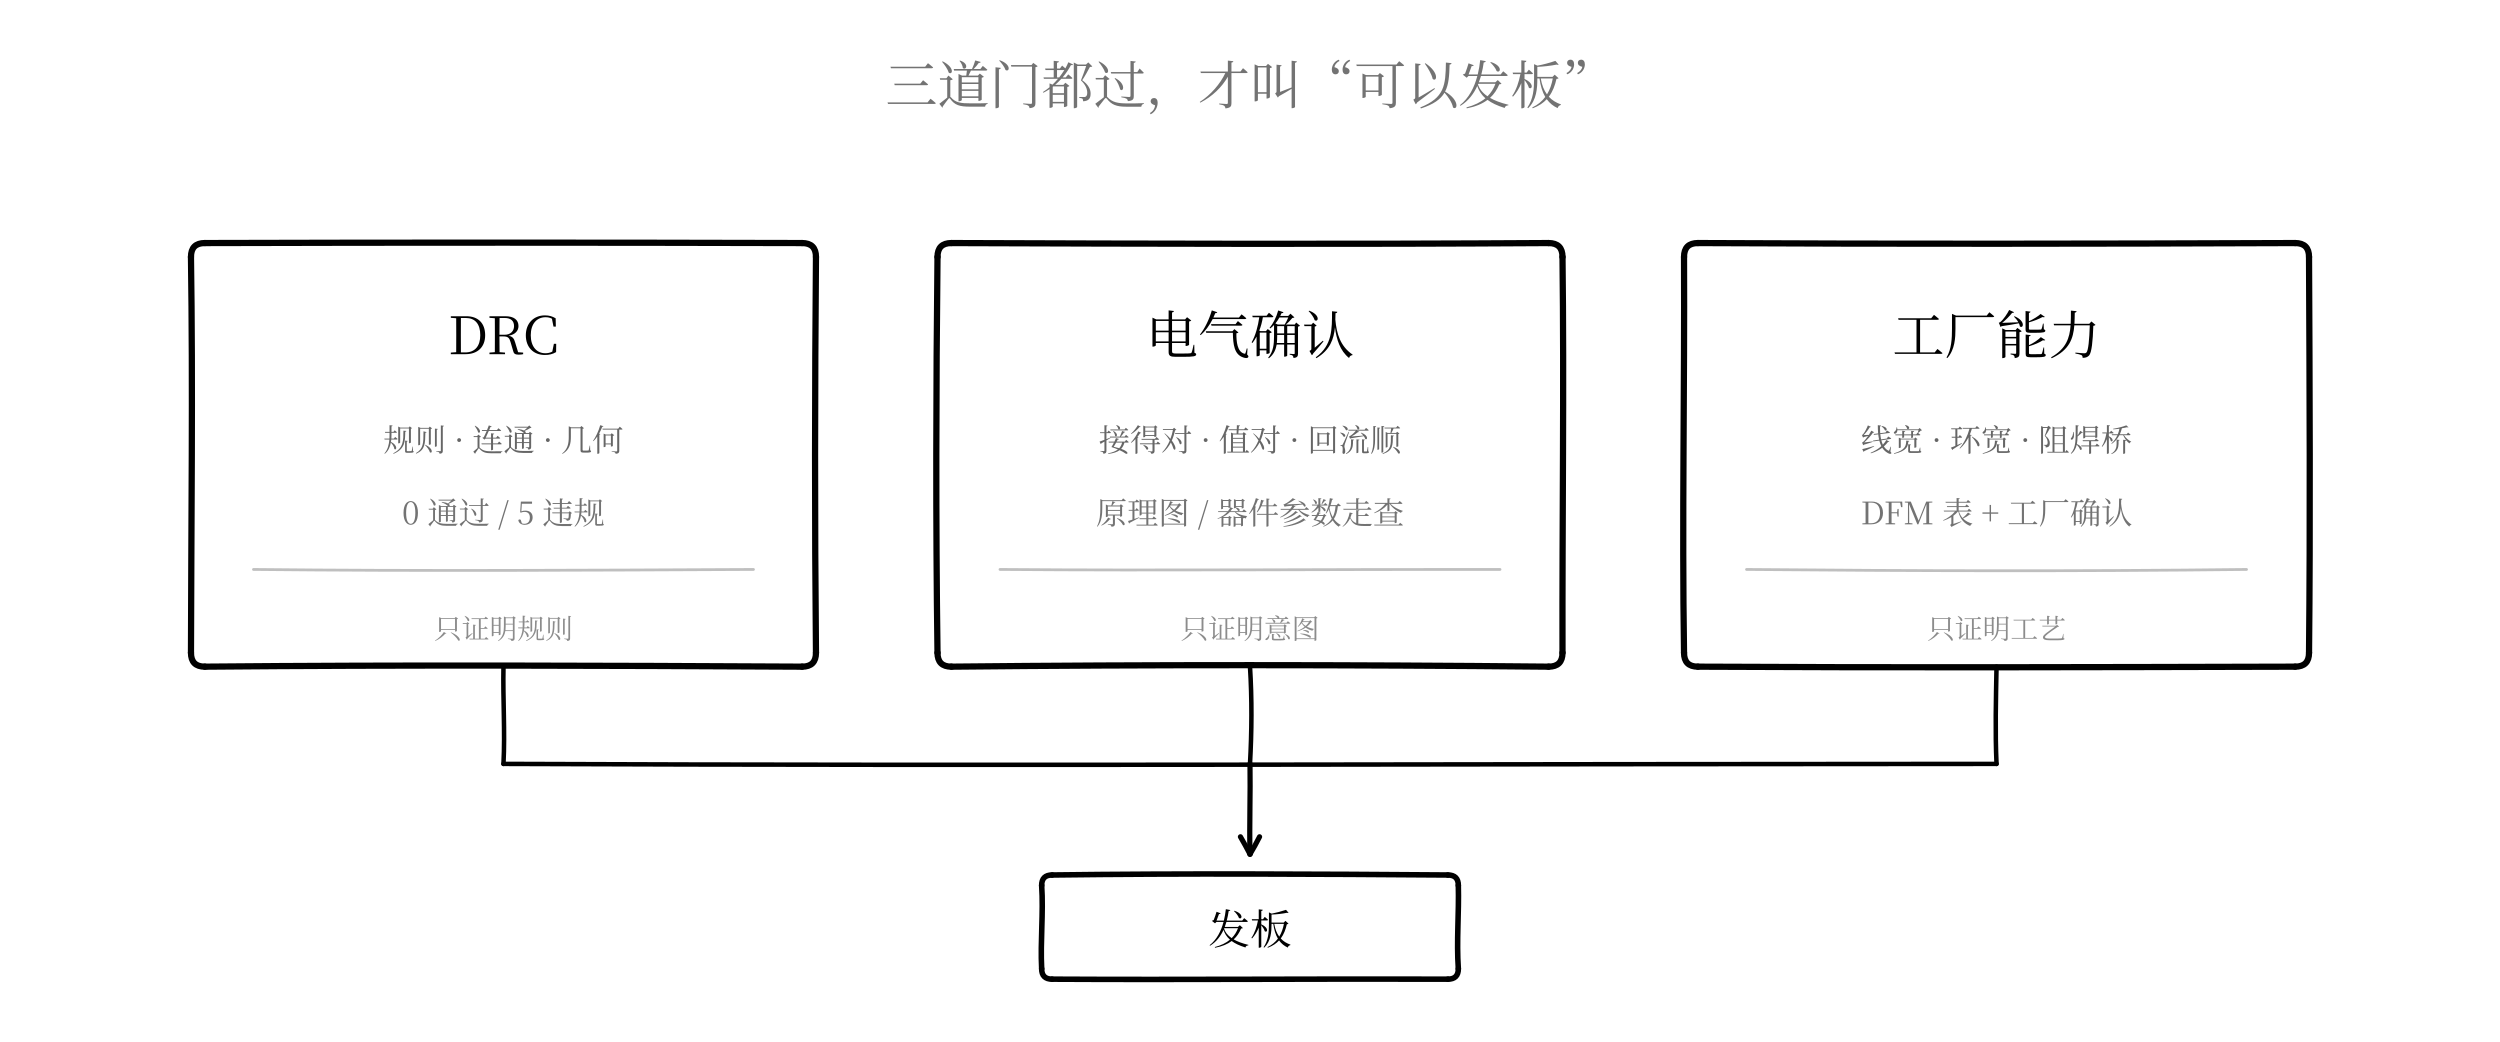
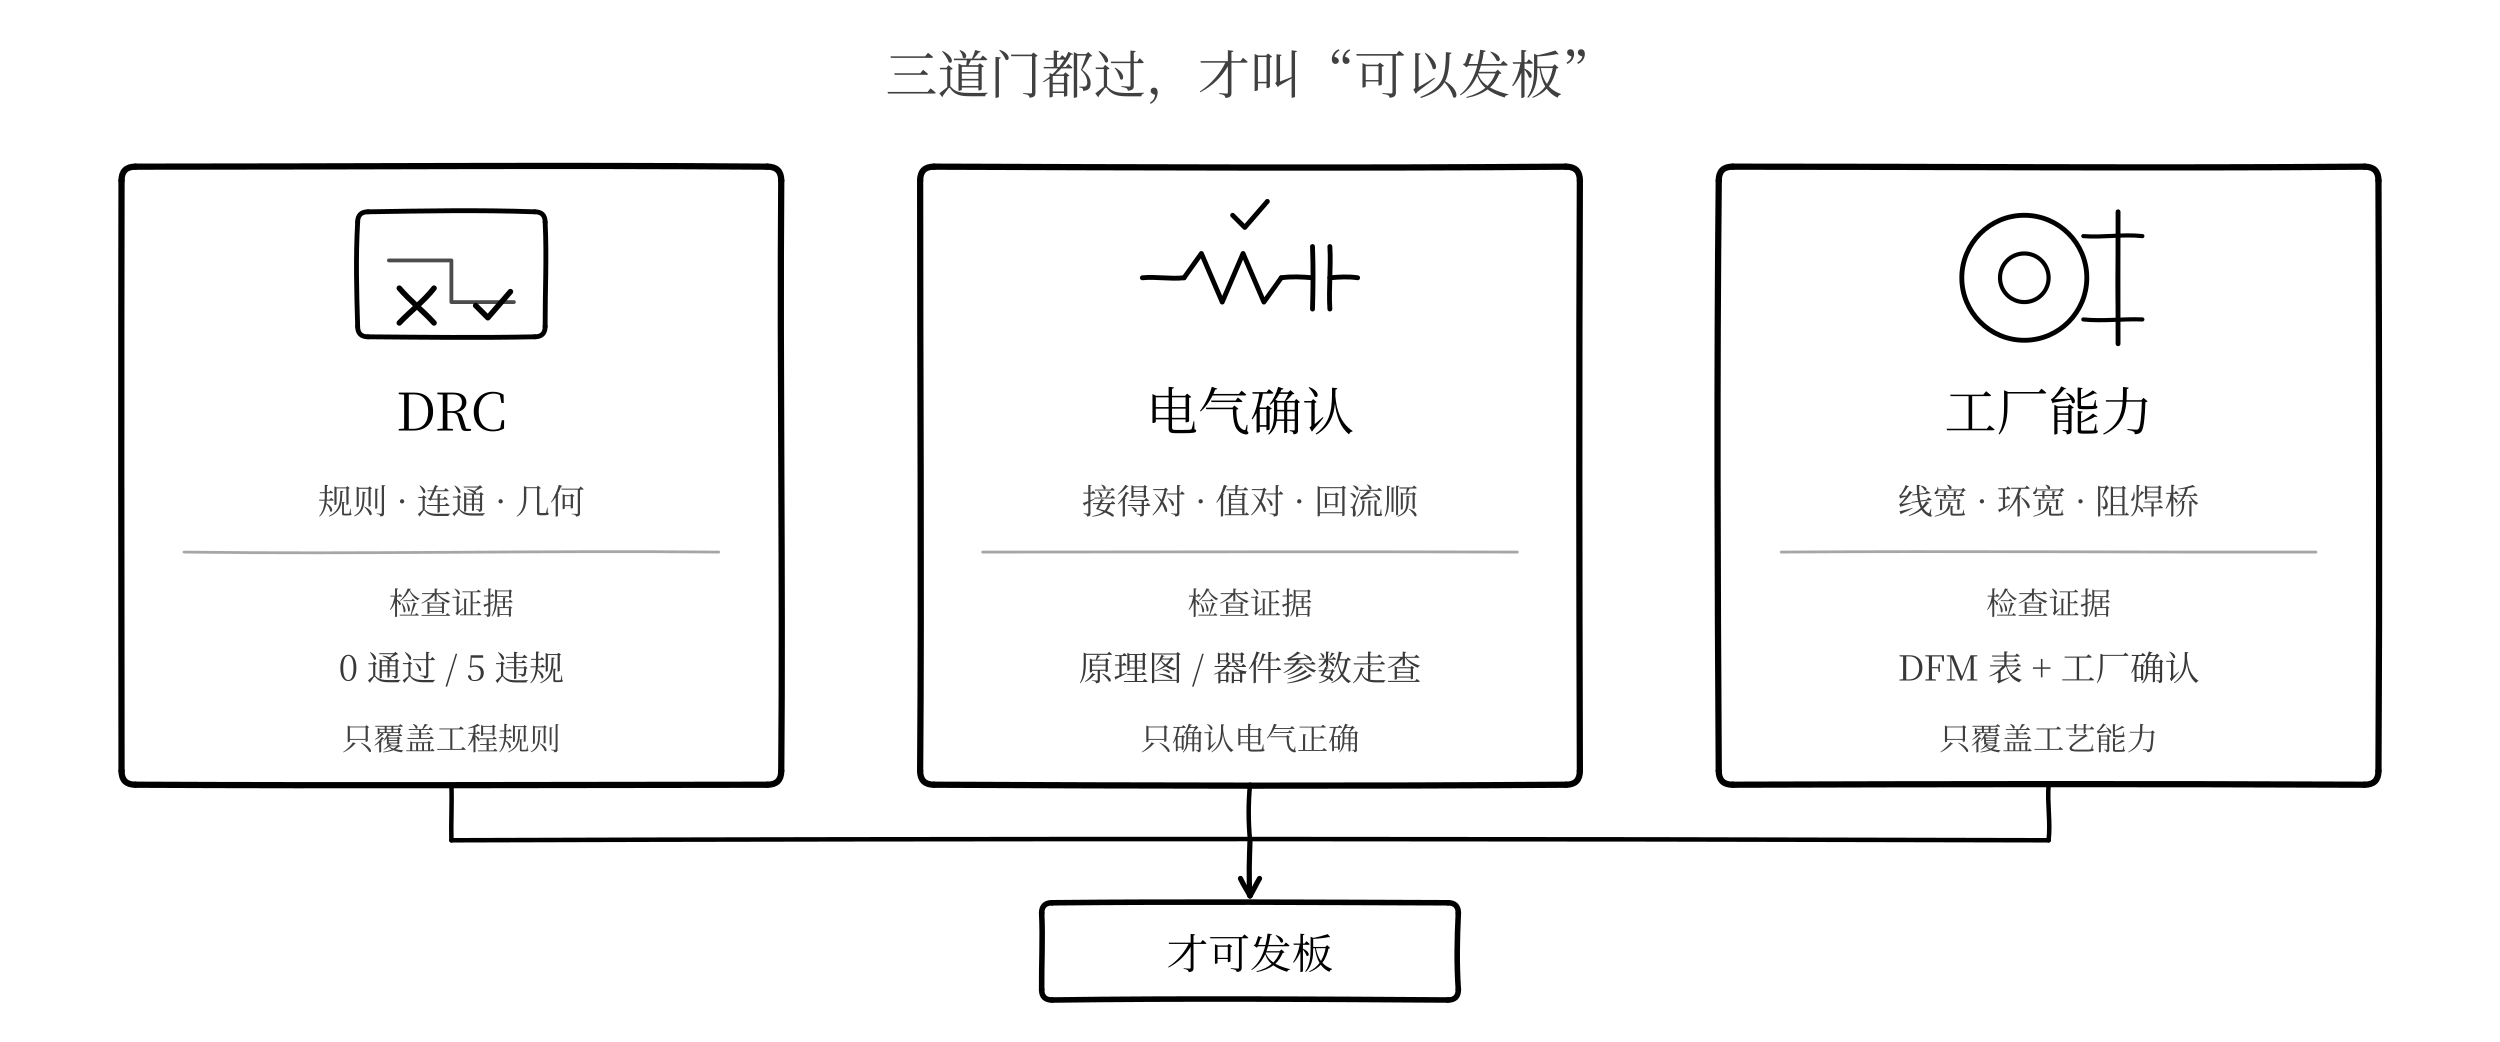
<svg xmlns="http://www.w3.org/2000/svg" viewBox="0 0 720 300" fill="none" stroke="currentColor" stroke-width="2.2" stroke-linecap="round" stroke-linejoin="round">
-   <text x="360" y="30" font-size="15" text-anchor="middle" font-family="Noto Serif CJK SC, Songti SC, SimSun, serif" fill="currentColor" stroke="none" opacity="0.55">三道门都过，才叫“可以发板”</text>
-   <path d="M59 70C116.33 69.83 173.67 69.85 231 70" stroke-width="1.8" />
-   <path d="M235 74C234.68 112 234.62 150 235 188" stroke-width="1.8" />
-   <path d="M231 192C173.67 191.69 116.33 191.47 59 192" stroke-width="1.8" />
-   <path d="M55 188C55.08 150 55.56 112 55 74" stroke-width="1.8" />
-   <path d="M55 74Q55 70 59 70" stroke-width="1.8" />
-   <path d="M231 70Q235 70 235 74" stroke-width="1.8" />
-   <path d="M235 188Q235 192 231 192" stroke-width="1.8" />
-   <path d="M59 192Q55 192 55 188" stroke-width="1.8" />
-   <text x="145" y="102" font-size="15" text-anchor="middle" font-family="Noto Serif CJK SC, Songti SC, SimSun, serif" fill="currentColor" stroke="none">DRC</text>
-   <text x="145" y="130" font-size="9" text-anchor="middle" font-family="Noto Serif CJK SC, Songti SC, SimSun, serif" fill="currentColor" stroke="none" opacity="0.6">规则 · 连通 · 几何</text>
-   <text x="145" y="151" font-size="9" text-anchor="middle" font-family="Noto Serif CJK SC, Songti SC, SimSun, serif" fill="currentColor" stroke="none" opacity="0.55">0 通过 / 5 违规</text>
-   <path d="M73 164C121 164.52 169 164.23 217 164" stroke-width="0.8" opacity="0.25" />
-   <text x="145" y="184" font-size="8" text-anchor="middle" font-family="Noto Serif CJK SC, Songti SC, SimSun, serif" fill="currentColor" stroke="none" opacity="0.45">只证明规则</text>
-   <path d="M145 192C144.81 201.33 145.48 210.67 145 220" stroke-width="1.3" />
-   <path d="M274 70C331.33 70.21 388.67 70.37 446 70" stroke-width="1.8" />
-   <path d="M450 74C450.47 112 449.91 150 450 188" stroke-width="1.8" />
-   <path d="M446 192C388.67 191.44 331.33 191.4 274 192" stroke-width="1.8" />
-   <path d="M270 188C269.49 150 269.59 112 270 74" stroke-width="1.8" />
-   <path d="M270 74Q270 70 274 70" stroke-width="1.8" />
-   <path d="M446 70Q450 70 450 74" stroke-width="1.8" />
-   <path d="M450 188Q450 192 446 192" stroke-width="1.8" />
-   <path d="M274 192Q270 192 270 188" stroke-width="1.8" />
-   <text x="360" y="102" font-size="15" text-anchor="middle" font-family="Noto Serif CJK SC, Songti SC, SimSun, serif" fill="currentColor" stroke="none">电气确认</text>
-   <text x="360" y="130" font-size="9" text-anchor="middle" font-family="Noto Serif CJK SC, Songti SC, SimSun, serif" fill="currentColor" stroke="none" opacity="0.6">接得对 · 值对 · 回流顺</text>
-   <text x="360" y="151" font-size="9" text-anchor="middle" font-family="Noto Serif CJK SC, Songti SC, SimSun, serif" fill="currentColor" stroke="none" opacity="0.55">原理图 / 器件参数走查</text>
-   <path d="M288 164C336 164.4 384 163.92 432 164" stroke-width="0.8" opacity="0.25" />
-   <text x="360" y="184" font-size="8" text-anchor="middle" font-family="Noto Serif CJK SC, Songti SC, SimSun, serif" fill="currentColor" stroke="none" opacity="0.45">只证明意图</text>
-   <path d="M360 192C360.58 201.33 360.51 210.67 360 220" stroke-width="1.3" />
-   <path d="M489 70C546.33 70.3 603.67 70.22 661 70" stroke-width="1.8" />
-   <path d="M665 74C665.17 112 665.38 150 665 188" stroke-width="1.8" />
-   <path d="M661 192C603.67 192.15 546.33 192.32 489 192" stroke-width="1.8" />
-   <path d="M485 188C484.41 150 485.18 112 485 74" stroke-width="1.8" />
-   <path d="M485 74Q485 70 489 70" stroke-width="1.8" />
-   <path d="M661 70Q665 70 665 74" stroke-width="1.8" />
-   <path d="M665 188Q665 192 661 192" stroke-width="1.8" />
-   <path d="M489 192Q485 192 485 188" stroke-width="1.8" />
-   <text x="575" y="102" font-size="15" text-anchor="middle" font-family="Noto Serif CJK SC, Songti SC, SimSun, serif" fill="currentColor" stroke="none">工厂能力</text>
-   <text x="575" y="130" font-size="9" text-anchor="middle" font-family="Noto Serif CJK SC, Songti SC, SimSun, serif" fill="currentColor" stroke="none" opacity="0.6">线宽 · 环宽 · 阻焊桥</text>
-   <text x="575" y="151" font-size="9" text-anchor="middle" font-family="Noto Serif CJK SC, Songti SC, SimSun, serif" fill="currentColor" stroke="none" opacity="0.55">DFM 表 + 工厂确认</text>
-   <path d="M503 164C551 164.44 599 164.57 647 164" stroke-width="0.8" opacity="0.25" />
-   <text x="575" y="184" font-size="8" text-anchor="middle" font-family="Noto Serif CJK SC, Songti SC, SimSun, serif" fill="currentColor" stroke="none" opacity="0.45">只证明工艺</text>
-   <path d="M575 192C574.83 201.33 574.58 210.67 575 220" stroke-width="1.3" />
-   <path d="M145 220C288.33 220.61 431.67 220 575 220" stroke-width="1.3" />
-   <path d="M360 220C360.15 228.67 359.79 237.33 360 246" stroke-width="1.5" />
-   <path d="M360 246C360.98 244.37 361.89 242.7 362.75 241" stroke-width="1.5" />
-   <path d="M360 246C359.1 244.32 358.24 242.63 357.25 241" stroke-width="1.5" />
-   <path d="M303 252C341 251.51 379 251.72 417 252" stroke-width="1.6" />
-   <path d="M420 255C420.21 263 419.45 271 420 279" stroke-width="1.6" />
-   <path d="M417 282C379 281.87 341 282.22 303 282" stroke-width="1.6" />
-   <path d="M300 279C299.59 271 300.53 263 300 255" stroke-width="1.6" />
-   <path d="M300 255Q300 252 303 252" stroke-width="1.6" />
-   <path d="M417 252Q420 252 420 255" stroke-width="1.6" />
-   <path d="M420 279Q420 282 417 282" stroke-width="1.6" />
-   <path d="M303 282Q300 282 300 279" stroke-width="1.6" />
-   <text x="360" y="272" font-size="12" text-anchor="middle" font-family="Noto Serif CJK SC, Songti SC, SimSun, serif" fill="currentColor" stroke="none">发板</text>
+   <text x="360" y="27" font-size="15" text-anchor="middle" font-family="Noto Serif CJK SC, Songti SC, SimSun, serif" fill="currentColor" stroke="none" opacity="0.75">三道门都过，才叫“可以发板”</text>
+   <path d="M39 48C99.67 48.01 160.33 47.52 221 48" stroke-width="1.8" />
+   <path d="M225 52C224.55 108.67 225.51 165.33 225 222" stroke-width="1.8" />
+   <path d="M221 226C160.33 226.04 99.67 226.3 39 226" stroke-width="1.8" />
+   <path d="M35 222C34.93 165.33 34.88 108.67 35 52" stroke-width="1.8" />
+   <path d="M35 52Q35 48 39 48" stroke-width="1.8" />
+   <path d="M221 48Q225 48 225 52" stroke-width="1.8" />
+   <path d="M225 222Q225 226 221 226" stroke-width="1.8" />
+   <path d="M39 226Q35 226 35 222" stroke-width="1.8" />
+   <path d="M106 61C122 60.74 138 60.43 154 61" stroke-width="1.4" />
+   <path d="M157 64C157.5 74 156.96 84 157 94" stroke-width="1.4" />
+   <path d="M154 97C138 97.33 122 97.13 106 97" stroke-width="1.4" />
+   <path d="M103 94C102.7 84 102.43 74 103 64" stroke-width="1.4" />
+   <path d="M103 64Q103 61 106 61" stroke-width="1.4" />
+   <path d="M154 61Q157 61 157 64" stroke-width="1.4" />
+   <path d="M157 94Q157 97 154 97" stroke-width="1.4" />
+   <path d="M106 97Q103 97 103 94" stroke-width="1.4" />
+   <path d="M112 75h18v12h18" stroke-width="1.1" opacity="0.7" />
+   <path d="M115 83C118.06 86.61 121.83 89.5 125 93" stroke-width="1.6" />
+   <path d="M125 83C122.09 86.75 118.23 89.56 115 93" stroke-width="1.6" />
+   <path d="M137 88l3.5 3.5L147 84.0" stroke-width="1.6" />
+   <text x="130" y="124" font-size="15" text-anchor="middle" font-family="Noto Serif CJK SC, Songti SC, SimSun, serif" fill="currentColor" stroke="none">DRC</text>
+   <text x="130" y="148" font-size="10" text-anchor="middle" font-family="Noto Serif CJK SC, Songti SC, SimSun, serif" fill="currentColor" stroke="none" opacity="0.75">规则 · 连通 · 几何</text>
+   <path d="M53 159C104.33 159.65 155.67 158.51 207 159" stroke-width="0.8" opacity="0.35" />
+   <text x="130" y="177" font-size="9" text-anchor="middle" font-family="Noto Serif CJK SC, Songti SC, SimSun, serif" fill="currentColor" stroke="none" opacity="0.75">检查证据</text>
+   <text x="130" y="196" font-size="10" text-anchor="middle" font-family="Noto Serif CJK SC, Songti SC, SimSun, serif" fill="currentColor" stroke="none" opacity="0.78">0 通过 / 5 违规</text>
+   <text x="130" y="216" font-size="9" text-anchor="middle" font-family="Noto Serif CJK SC, Songti SC, SimSun, serif" fill="currentColor" stroke="none" opacity="0.75">只覆盖工程规则</text>
+   <path d="M130 226C130.21 231.33 129.86 236.67 130 242" stroke-width="1.3" />
+   <path d="M269 48C329.67 48.21 390.33 48.46 451 48" stroke-width="1.8" />
+   <path d="M455 52C454.75 108.67 454.82 165.33 455 222" stroke-width="1.8" />
+   <path d="M451 226C390.33 226.43 329.67 226.29 269 226" stroke-width="1.8" />
+   <path d="M265 222C265.44 165.33 264.96 108.67 265 52" stroke-width="1.8" />
+   <path d="M265 52Q265 48 269 48" stroke-width="1.8" />
+   <path d="M451 48Q455 48 455 52" stroke-width="1.8" />
+   <path d="M455 222Q455 226 451 226" stroke-width="1.8" />
+   <path d="M269 226Q265 226 265 222" stroke-width="1.8" />
+   <path d="M329 80C333 79.62 337 80.43 341 80" stroke-width="1.4" />
+   <path d="M341 80l5-7 6 14 6-14 6 14 5-7" stroke-width="1.4" />
+   <path d="M369 80C372 79.58 375 79.74 378 80" stroke-width="1.4" />
+   <path d="M378 71C378.24 77 378.17 83 378 89" stroke-width="1.4" />
+   <path d="M383 71C383.37 77 382.62 83 383 89" stroke-width="1.4" />
+   <path d="M383 80C385.67 79.77 388.33 79.6 391 80" stroke-width="1.4" />
+   <path d="M355 62l3.5 3.5L365 58.0" stroke-width="1.4" />
+   <text x="360" y="124" font-size="15" text-anchor="middle" font-family="Noto Serif CJK SC, Songti SC, SimSun, serif" fill="currentColor" stroke="none">电气确认</text>
+   <text x="360" y="148" font-size="10" text-anchor="middle" font-family="Noto Serif CJK SC, Songti SC, SimSun, serif" fill="currentColor" stroke="none" opacity="0.75">接得对 · 值对 · 回流顺</text>
+   <path d="M283 159C334.33 158.98 385.67 158.82 437 159" stroke-width="0.8" opacity="0.35" />
+   <text x="360" y="177" font-size="9" text-anchor="middle" font-family="Noto Serif CJK SC, Songti SC, SimSun, serif" fill="currentColor" stroke="none" opacity="0.75">检查证据</text>
+   <text x="360" y="196" font-size="10" text-anchor="middle" font-family="Noto Serif CJK SC, Songti SC, SimSun, serif" fill="currentColor" stroke="none" opacity="0.78">原理图 / 器件参数走查</text>
+   <text x="360" y="216" font-size="9" text-anchor="middle" font-family="Noto Serif CJK SC, Songti SC, SimSun, serif" fill="currentColor" stroke="none" opacity="0.75">只确认电气正确</text>
+   <path d="M360 226C359.49 231.33 359.51 236.67 360 242" stroke-width="1.3" />
+   <path d="M499 48C559.67 47.98 620.33 48.48 681 48" stroke-width="1.8" />
+   <path d="M685 52C685.17 108.67 685.33 165.33 685 222" stroke-width="1.8" />
+   <path d="M681 226C620.33 225.73 559.67 225.8 499 226" stroke-width="1.8" />
+   <path d="M495 222C494.65 165.33 494.42 108.67 495 52" stroke-width="1.8" />
+   <path d="M495 52Q495 48 499 48" stroke-width="1.8" />
+   <path d="M681 48Q685 48 685 52" stroke-width="1.8" />
+   <path d="M685 222Q685 226 681 226" stroke-width="1.8" />
+   <path d="M499 226Q495 226 495 222" stroke-width="1.8" />
+   <path d="M583 62C592.94 62 601 70.06 601 80C601 89.94 592.94 98 583 98C573.06 98 565 89.94 565 80C565 70.06 573.06 62 583 62Z" stroke-width="1.4" />
+   <path d="M583 73C586.87 73 590 76.13 590 80C590 83.87 586.87 87 583 87C579.13 87 576 83.87 576 80C576 76.13 579.13 73 583 73Z" stroke-width="1.2" />
+   <path d="M610 61C609.95 73.67 609.99 86.33 610 99" stroke-width="1.4" />
+   <path d="M600 68C605.67 68.46 611.33 67.38 617 68" stroke-width="1.2" />
+   <path d="M600 92C605.67 92.58 611.33 91.77 617 92" stroke-width="1.2" />
+   <path d="M610 68C609.69 76 609.47 84 610 92" stroke-width="0.8" opacity="0.5" />
+   <text x="590" y="124" font-size="15" text-anchor="middle" font-family="Noto Serif CJK SC, Songti SC, SimSun, serif" fill="currentColor" stroke="none">工厂能力</text>
+   <text x="590" y="148" font-size="10" text-anchor="middle" font-family="Noto Serif CJK SC, Songti SC, SimSun, serif" fill="currentColor" stroke="none" opacity="0.75">线宽 · 环宽 · 阻焊桥</text>
+   <path d="M513 159C564.33 158.65 615.67 159.1 667 159" stroke-width="0.8" opacity="0.35" />
+   <text x="590" y="177" font-size="9" text-anchor="middle" font-family="Noto Serif CJK SC, Songti SC, SimSun, serif" fill="currentColor" stroke="none" opacity="0.75">检查证据</text>
+   <text x="590" y="196" font-size="10" text-anchor="middle" font-family="Noto Serif CJK SC, Songti SC, SimSun, serif" fill="currentColor" stroke="none" opacity="0.78">DFM 表 + 工厂确认</text>
+   <text x="590" y="216" font-size="9" text-anchor="middle" font-family="Noto Serif CJK SC, Songti SC, SimSun, serif" fill="currentColor" stroke="none" opacity="0.75">只覆盖工艺能力</text>
+   <path d="M590 226C589.56 231.33 590.6 236.67 590 242" stroke-width="1.3" />
+   <path d="M130 242C283.33 241.49 436.67 241.56 590 242" stroke-width="1.3" />
+   <path d="M360 242C359.83 247.33 359.59 252.67 360 258" stroke-width="1.5" />
+   <path d="M360 258C361.02 256.39 361.76 254.62 362.75 253" stroke-width="1.5" />
+   <path d="M360 258C359.14 256.3 358.03 254.74 357.25 253" stroke-width="1.5" />
+   <path d="M303 260C341 259.62 379 259.88 417 260" stroke-width="1.6" />
+   <path d="M420 263C419.64 270.33 419.49 277.67 420 285" stroke-width="1.6" />
+   <path d="M417 288C379 287.76 341 287.5 303 288" stroke-width="1.6" />
+   <path d="M300 285C299.93 277.67 300.36 270.33 300 263" stroke-width="1.6" />
+   <path d="M300 263Q300 260 303 260" stroke-width="1.6" />
+   <path d="M417 260Q420 260 420 263" stroke-width="1.6" />
+   <path d="M420 285Q420 288 417 288" stroke-width="1.6" />
+   <path d="M303 288Q300 288 300 285" stroke-width="1.6" />
+   <text x="360" y="279" font-size="12" text-anchor="middle" font-family="Noto Serif CJK SC, Songti SC, SimSun, serif" fill="currentColor" stroke="none">才可发板</text>
</svg>
